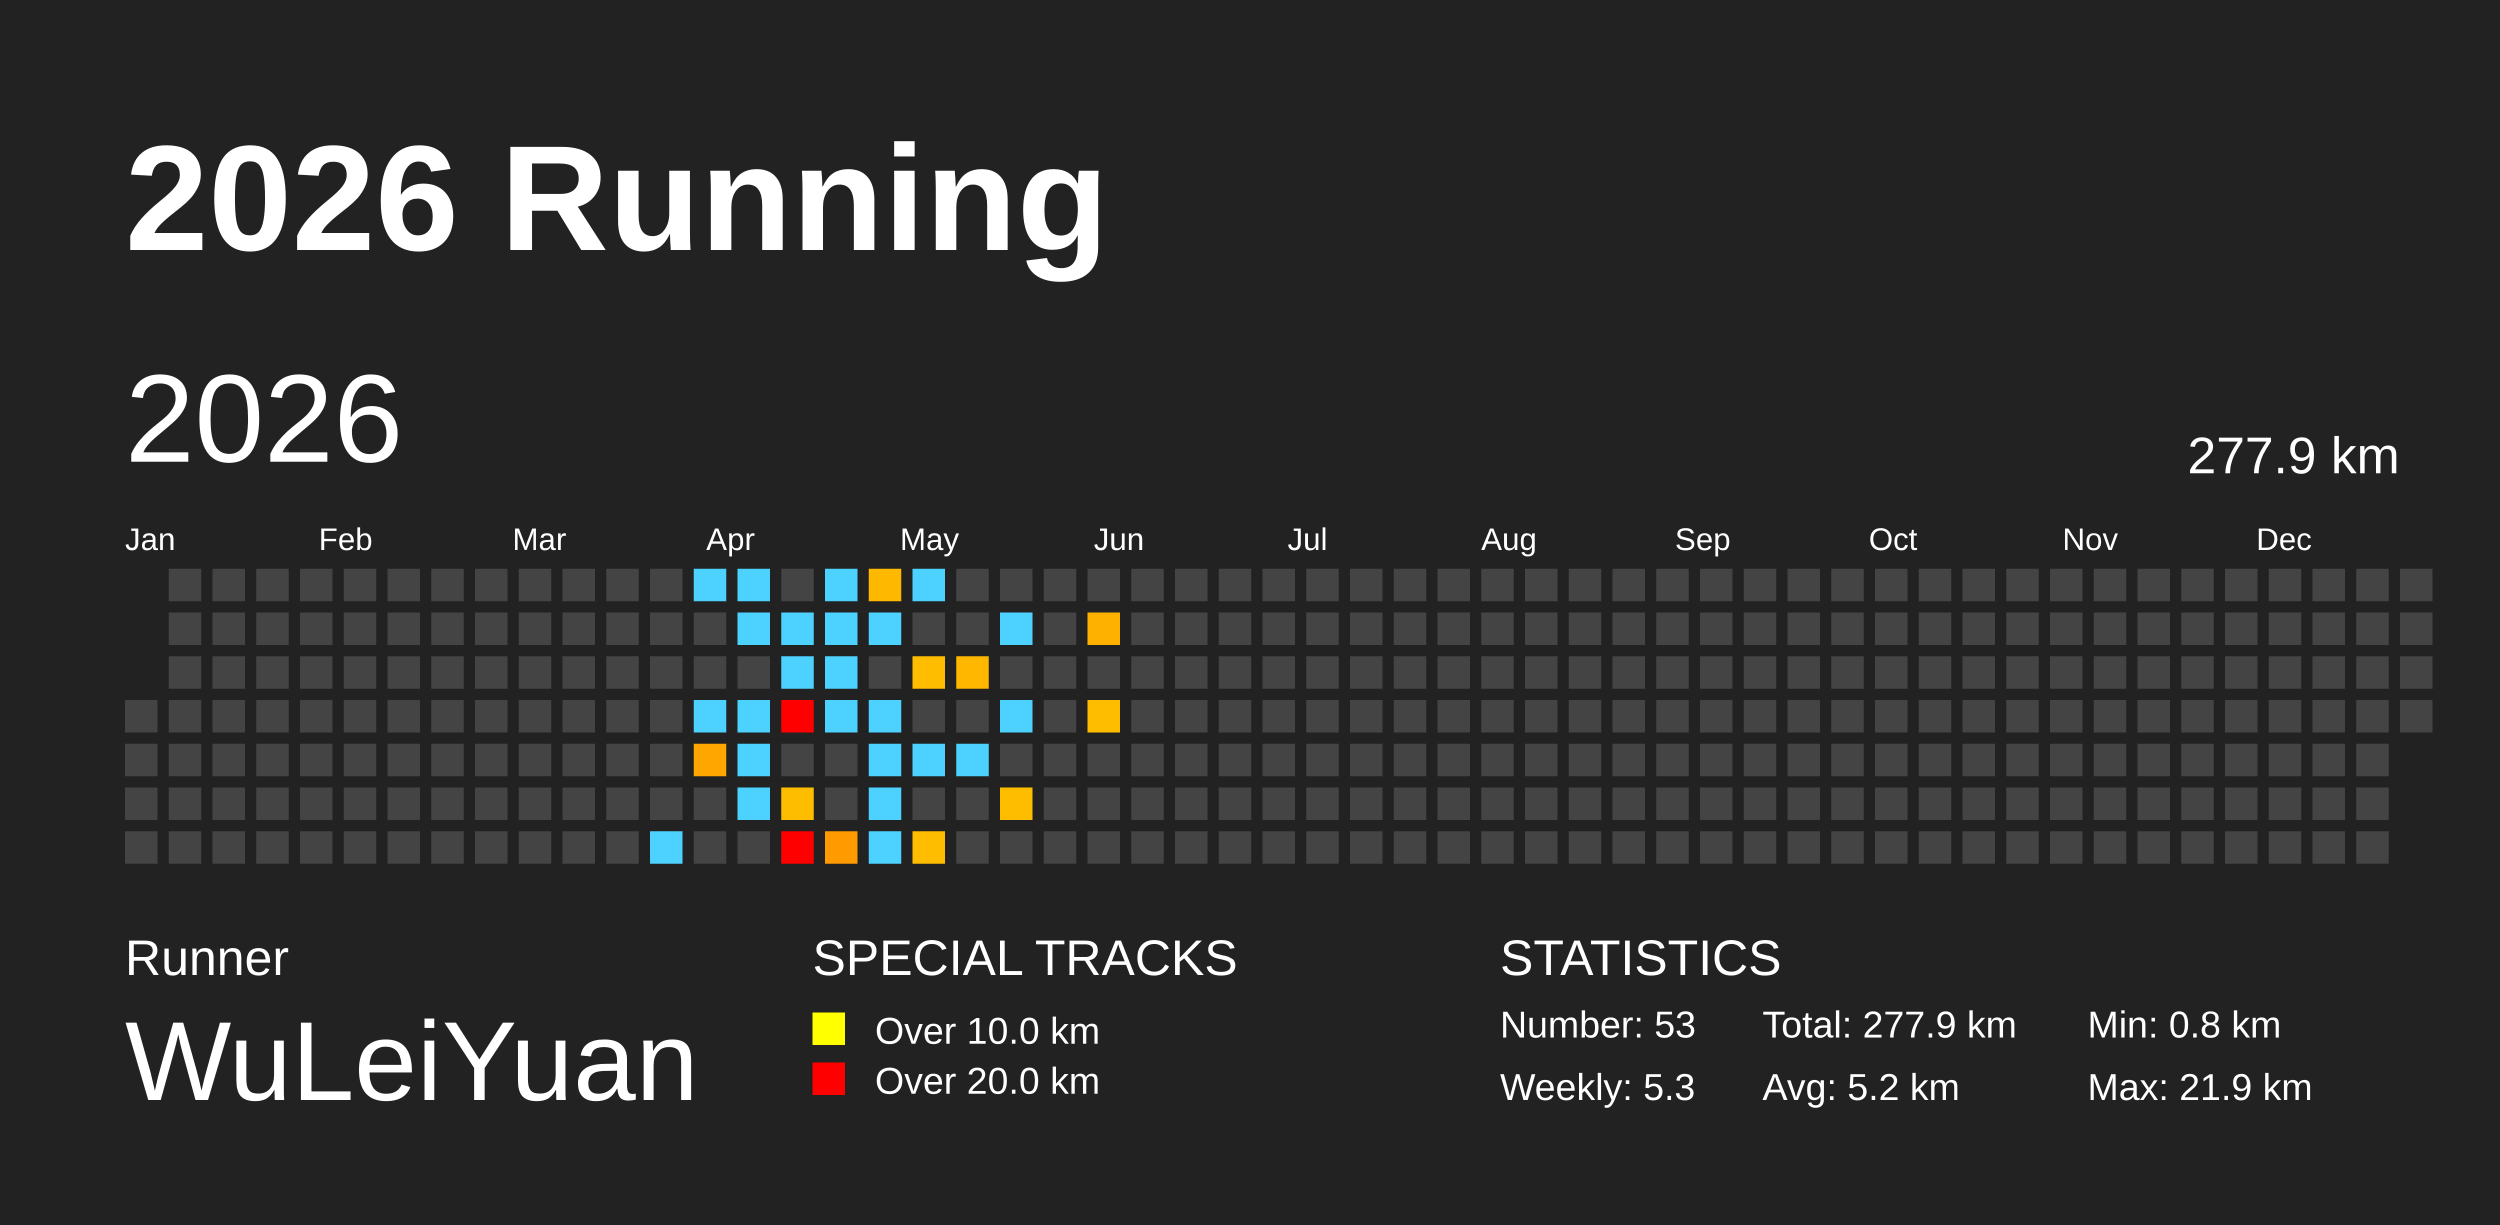
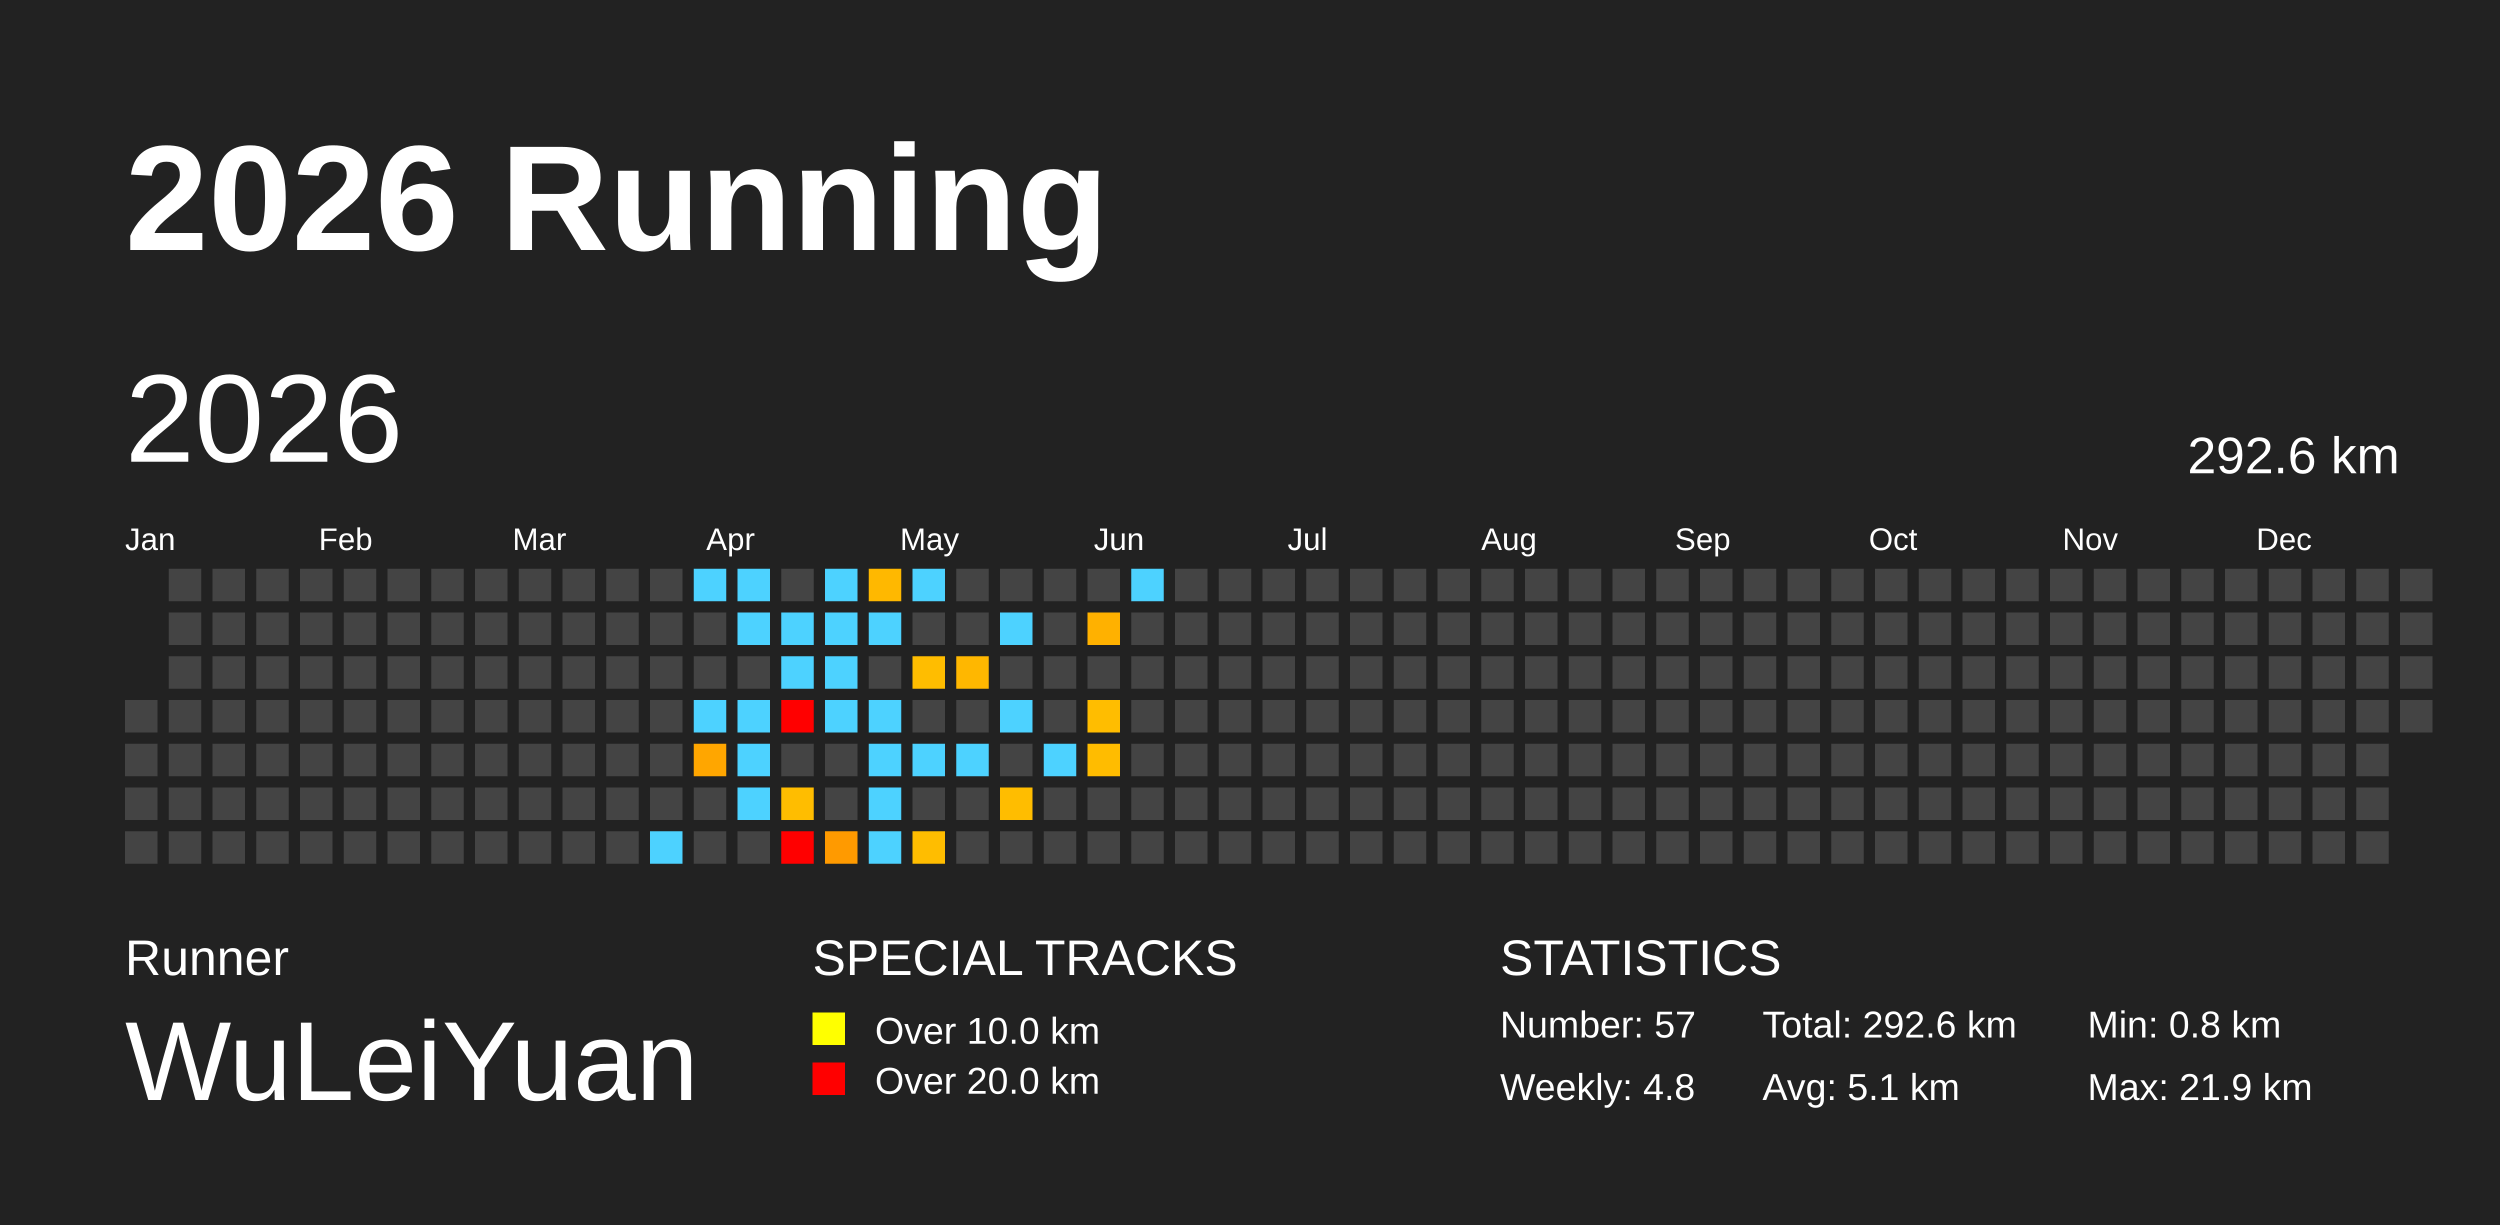
<svg xmlns="http://www.w3.org/2000/svg" baseProfile="full" height="98mm" version="1.1" viewBox="0,0,200,98" width="200mm">
  <defs />
  <rect fill="#222222" height="98" width="200" x="0" y="0" />
  <text fill="#FFFFFF" style="font-size:12px; font-family:Arial; font-weight:bold;" x="10" y="20">2026 Running</text>
  <text fill="#FFFFFF" style="font-size:4px; font-family:Arial" x="10" y="78">Runner</text>
  <text fill="#FFFFFF" style="font-size:9px; font-family:Arial" x="10" y="88">WuLeiYuan</text>
  <text fill="#FFFFFF" style="font-size:4px; font-family:Arial" x="65" y="78">SPECIAL TRACKS</text>
  <rect fill="yellow" height="2.6" width="2.6" x="65" y="81" />
  <text fill="#FFFFFF" style="font-size:3px; font-family:Arial" x="70" y="83.5">Over 10.0 km</text>
  <rect fill="red" height="2.6" width="2.6" x="65" y="85" />
  <text fill="#FFFFFF" style="font-size:3px; font-family:Arial" x="70" y="87.5">Over 20.0 km</text>
  <text fill="#FFFFFF" style="font-size:4px; font-family:Arial" x="120" y="78">STATISTICS</text>
-   <text fill="#FFFFFF" style="font-size:3px; font-family:Arial" x="120" y="83">Number: 53</text>
-   <text fill="#FFFFFF" style="font-size:3px; font-family:Arial" x="120" y="88">Weekly: 5.3</text>
-   <text fill="#FFFFFF" style="font-size:3px; font-family:Arial" x="141" y="83">Total: 277.9 km</text>
-   <text fill="#FFFFFF" style="font-size:3px; font-family:Arial" x="141" y="88">Avg: 5.2 km</text>
+   <text fill="#FFFFFF" style="font-size:3px; font-family:Arial" x="120" y="83">Number: 57</text>
+   <text fill="#FFFFFF" style="font-size:3px; font-family:Arial" x="120" y="88">Weekly: 4.8</text>
+   <text fill="#FFFFFF" style="font-size:3px; font-family:Arial" x="141" y="83">Total: 292.6 km</text>
+   <text fill="#FFFFFF" style="font-size:3px; font-family:Arial" x="141" y="88">Avg: 5.1 km</text>
  <text fill="#FFFFFF" style="font-size:3px; font-family:Arial" x="167" y="83">Min: 0.8 km</text>
  <text fill="#FFFFFF" style="font-size:3px; font-family:Arial" x="167" y="88">Max: 21.9 km</text>
  <text dominant-baseline="hanging" fill="#FFFFFF" style="font-size:10.0px; font-family:Arial;" x="10" y="30">2026</text>
-   <text dominant-baseline="hanging" fill="#FFFFFF" style="font-size:4.125px; font-family:Arial;" x="175" y="35">277.9 km</text>
+   <text dominant-baseline="hanging" fill="#FFFFFF" style="font-size:4.125px; font-family:Arial;" x="175" y="35">292.6 km</text>
  <text fill="#FFFFFF" style="font-size:2.5px; font-family:Arial" x="10.0" y="44">Jan</text>
  <text fill="#FFFFFF" style="font-size:2.5px; font-family:Arial" x="25.5" y="44">Feb</text>
  <text fill="#FFFFFF" style="font-size:2.5px; font-family:Arial" x="41.0" y="44">Mar</text>
  <text fill="#FFFFFF" style="font-size:2.5px; font-family:Arial" x="56.5" y="44">Apr</text>
  <text fill="#FFFFFF" style="font-size:2.5px; font-family:Arial" x="72.0" y="44">May</text>
  <text fill="#FFFFFF" style="font-size:2.5px; font-family:Arial" x="87.5" y="44">Jun</text>
  <text fill="#FFFFFF" style="font-size:2.5px; font-family:Arial" x="103.0" y="44">Jul</text>
  <text fill="#FFFFFF" style="font-size:2.5px; font-family:Arial" x="118.5" y="44">Aug</text>
  <text fill="#FFFFFF" style="font-size:2.5px; font-family:Arial" x="134.0" y="44">Sep</text>
  <text fill="#FFFFFF" style="font-size:2.5px; font-family:Arial" x="149.5" y="44">Oct</text>
  <text fill="#FFFFFF" style="font-size:2.5px; font-family:Arial" x="165.0" y="44">Nov</text>
  <text fill="#FFFFFF" style="font-size:2.5px; font-family:Arial" x="180.5" y="44">Dec</text>
  <rect fill="#444444" height="2.6" width="2.6" x="10.0" y="56.0" />
  <rect fill="#444444" height="2.6" width="2.6" x="10.0" y="59.5" />
  <rect fill="#444444" height="2.6" width="2.6" x="10.0" y="63.0" />
  <rect fill="#444444" height="2.6" width="2.6" x="10.0" y="66.5" />
  <rect fill="#444444" height="2.6" width="2.6" x="13.5" y="45.5" />
  <rect fill="#444444" height="2.6" width="2.6" x="13.5" y="49.0" />
  <rect fill="#444444" height="2.6" width="2.6" x="13.5" y="52.5" />
  <rect fill="#444444" height="2.6" width="2.6" x="13.5" y="56.0" />
  <rect fill="#444444" height="2.6" width="2.6" x="13.5" y="59.5" />
  <rect fill="#444444" height="2.6" width="2.6" x="13.5" y="63.0" />
  <rect fill="#444444" height="2.6" width="2.6" x="13.5" y="66.5" />
  <rect fill="#444444" height="2.6" width="2.6" x="17.0" y="45.5" />
  <rect fill="#444444" height="2.6" width="2.6" x="17.0" y="49.0" />
  <rect fill="#444444" height="2.6" width="2.6" x="17.0" y="52.5" />
  <rect fill="#444444" height="2.6" width="2.6" x="17.0" y="56.0" />
  <rect fill="#444444" height="2.6" width="2.6" x="17.0" y="59.5" />
  <rect fill="#444444" height="2.6" width="2.6" x="17.0" y="63.0" />
  <rect fill="#444444" height="2.6" width="2.6" x="17.0" y="66.5" />
  <rect fill="#444444" height="2.6" width="2.6" x="20.5" y="45.5" />
  <rect fill="#444444" height="2.6" width="2.6" x="20.5" y="49.0" />
  <rect fill="#444444" height="2.6" width="2.6" x="20.5" y="52.5" />
  <rect fill="#444444" height="2.6" width="2.6" x="20.5" y="56.0" />
  <rect fill="#444444" height="2.6" width="2.6" x="20.5" y="59.5" />
  <rect fill="#444444" height="2.6" width="2.6" x="20.5" y="63.0" />
  <rect fill="#444444" height="2.6" width="2.6" x="20.5" y="66.5" />
  <rect fill="#444444" height="2.6" width="2.6" x="24.0" y="45.5" />
  <rect fill="#444444" height="2.6" width="2.6" x="24.0" y="49.0" />
  <rect fill="#444444" height="2.6" width="2.6" x="24.0" y="52.5" />
  <rect fill="#444444" height="2.6" width="2.6" x="24.0" y="56.0" />
  <rect fill="#444444" height="2.6" width="2.6" x="24.0" y="59.5" />
  <rect fill="#444444" height="2.6" width="2.6" x="24.0" y="63.0" />
  <rect fill="#444444" height="2.6" width="2.6" x="24.0" y="66.5" />
  <rect fill="#444444" height="2.6" width="2.6" x="27.5" y="45.5" />
  <rect fill="#444444" height="2.6" width="2.6" x="27.5" y="49.0" />
  <rect fill="#444444" height="2.6" width="2.6" x="27.5" y="52.5" />
  <rect fill="#444444" height="2.6" width="2.6" x="27.5" y="56.0" />
  <rect fill="#444444" height="2.6" width="2.6" x="27.5" y="59.5" />
  <rect fill="#444444" height="2.6" width="2.6" x="27.5" y="63.0" />
  <rect fill="#444444" height="2.6" width="2.6" x="27.5" y="66.5" />
  <rect fill="#444444" height="2.6" width="2.6" x="31.0" y="45.5" />
  <rect fill="#444444" height="2.6" width="2.6" x="31.0" y="49.0" />
  <rect fill="#444444" height="2.6" width="2.6" x="31.0" y="52.5" />
  <rect fill="#444444" height="2.6" width="2.6" x="31.0" y="56.0" />
  <rect fill="#444444" height="2.6" width="2.6" x="31.0" y="59.5" />
  <rect fill="#444444" height="2.6" width="2.6" x="31.0" y="63.0" />
  <rect fill="#444444" height="2.6" width="2.6" x="31.0" y="66.5" />
  <rect fill="#444444" height="2.6" width="2.6" x="34.5" y="45.5" />
  <rect fill="#444444" height="2.6" width="2.6" x="34.5" y="49.0" />
  <rect fill="#444444" height="2.6" width="2.6" x="34.5" y="52.5" />
  <rect fill="#444444" height="2.6" width="2.6" x="34.5" y="56.0" />
  <rect fill="#444444" height="2.6" width="2.6" x="34.5" y="59.5" />
  <rect fill="#444444" height="2.6" width="2.6" x="34.5" y="63.0" />
  <rect fill="#444444" height="2.6" width="2.6" x="34.5" y="66.5" />
  <rect fill="#444444" height="2.6" width="2.6" x="38.0" y="45.5" />
  <rect fill="#444444" height="2.6" width="2.6" x="38.0" y="49.0" />
  <rect fill="#444444" height="2.6" width="2.6" x="38.0" y="52.5" />
  <rect fill="#444444" height="2.6" width="2.6" x="38.0" y="56.0" />
  <rect fill="#444444" height="2.6" width="2.6" x="38.0" y="59.5" />
  <rect fill="#444444" height="2.6" width="2.6" x="38.0" y="63.0" />
  <rect fill="#444444" height="2.6" width="2.6" x="38.0" y="66.5" />
  <rect fill="#444444" height="2.6" width="2.6" x="41.5" y="45.5" />
  <rect fill="#444444" height="2.6" width="2.6" x="41.5" y="49.0" />
  <rect fill="#444444" height="2.6" width="2.6" x="41.5" y="52.5" />
  <rect fill="#444444" height="2.6" width="2.6" x="41.5" y="56.0" />
  <rect fill="#444444" height="2.6" width="2.6" x="41.5" y="59.5" />
  <rect fill="#444444" height="2.6" width="2.6" x="41.5" y="63.0" />
  <rect fill="#444444" height="2.6" width="2.6" x="41.5" y="66.5" />
  <rect fill="#444444" height="2.6" width="2.6" x="45.0" y="45.5" />
  <rect fill="#444444" height="2.6" width="2.6" x="45.0" y="49.0" />
  <rect fill="#444444" height="2.6" width="2.6" x="45.0" y="52.5" />
  <rect fill="#444444" height="2.6" width="2.6" x="45.0" y="56.0" />
  <rect fill="#444444" height="2.6" width="2.6" x="45.0" y="59.5" />
  <rect fill="#444444" height="2.6" width="2.6" x="45.0" y="63.0" />
  <rect fill="#444444" height="2.6" width="2.6" x="45.0" y="66.5" />
  <rect fill="#444444" height="2.6" width="2.6" x="48.5" y="45.5" />
  <rect fill="#444444" height="2.6" width="2.6" x="48.5" y="49.0" />
  <rect fill="#444444" height="2.6" width="2.6" x="48.5" y="52.5" />
  <rect fill="#444444" height="2.6" width="2.6" x="48.5" y="56.0" />
  <rect fill="#444444" height="2.6" width="2.6" x="48.5" y="59.5" />
  <rect fill="#444444" height="2.6" width="2.6" x="48.5" y="63.0" />
  <rect fill="#444444" height="2.6" width="2.6" x="48.5" y="66.5" />
  <rect fill="#444444" height="2.6" width="2.6" x="52.0" y="45.5" />
  <rect fill="#444444" height="2.6" width="2.6" x="52.0" y="49.0" />
  <rect fill="#444444" height="2.6" width="2.6" x="52.0" y="52.5" />
  <rect fill="#444444" height="2.6" width="2.6" x="52.0" y="56.0" />
  <rect fill="#444444" height="2.6" width="2.6" x="52.0" y="59.5" />
  <rect fill="#444444" height="2.6" width="2.6" x="52.0" y="63.0" />
  <rect fill="#4dd2ff" height="2.6" width="2.6" x="52.0" y="66.5" />
  <rect fill="#4dd2ff" height="2.6" width="2.6" x="55.5" y="45.5" />
  <rect fill="#444444" height="2.6" width="2.6" x="55.5" y="49.0" />
  <rect fill="#444444" height="2.6" width="2.6" x="55.5" y="52.5" />
  <rect fill="#4dd2ff" height="2.6" width="2.6" x="55.5" y="56.0" />
  <rect fill="#ffa600" height="2.6" width="2.6" x="55.5" y="59.5" />
  <rect fill="#444444" height="2.6" width="2.6" x="55.5" y="63.0" />
  <rect fill="#444444" height="2.6" width="2.6" x="55.5" y="66.5" />
  <rect fill="#4dd2ff" height="2.6" width="2.6" x="59.0" y="45.5" />
  <rect fill="#4dd2ff" height="2.6" width="2.6" x="59.0" y="49.0" />
  <rect fill="#444444" height="2.6" width="2.6" x="59.0" y="52.5" />
  <rect fill="#4dd2ff" height="2.6" width="2.6" x="59.0" y="56.0" />
  <rect fill="#4dd2ff" height="2.6" width="2.6" x="59.0" y="59.5" />
  <rect fill="#4dd2ff" height="2.6" width="2.6" x="59.0" y="63.0" />
  <rect fill="#444444" height="2.6" width="2.6" x="59.0" y="66.5" />
  <rect fill="#444444" height="2.6" width="2.6" x="62.5" y="45.5" />
  <rect fill="#4dd2ff" height="2.6" width="2.6" x="62.5" y="49.0" />
  <rect fill="#4dd2ff" height="2.6" width="2.6" x="62.5" y="52.5" />
  <rect fill="red" height="2.6" width="2.6" x="62.5" y="56.0" />
  <rect fill="#444444" height="2.6" width="2.6" x="62.5" y="59.5" />
  <rect fill="#ffbd00" height="2.6" width="2.6" x="62.5" y="63.0" />
  <rect fill="red" height="2.6" width="2.6" x="62.5" y="66.5" />
  <rect fill="#4dd2ff" height="2.6" width="2.6" x="66.0" y="45.5" />
  <rect fill="#4dd2ff" height="2.6" width="2.6" x="66.0" y="49.0" />
  <rect fill="#4dd2ff" height="2.6" width="2.6" x="66.0" y="52.5" />
  <rect fill="#4dd2ff" height="2.6" width="2.6" x="66.0" y="56.0" />
  <rect fill="#444444" height="2.6" width="2.6" x="66.0" y="59.5" />
  <rect fill="#444444" height="2.6" width="2.6" x="66.0" y="63.0" />
  <rect fill="#ff9a00" height="2.6" width="2.6" x="66.0" y="66.5" />
  <rect fill="#ffb800" height="2.6" width="2.6" x="69.5" y="45.5" />
  <rect fill="#4dd2ff" height="2.6" width="2.6" x="69.5" y="49.0" />
  <rect fill="#444444" height="2.6" width="2.6" x="69.5" y="52.5" />
  <rect fill="#4dd2ff" height="2.6" width="2.6" x="69.5" y="56.0" />
  <rect fill="#4dd2ff" height="2.6" width="2.6" x="69.5" y="59.5" />
  <rect fill="#4dd2ff" height="2.6" width="2.6" x="69.5" y="63.0" />
  <rect fill="#4dd2ff" height="2.6" width="2.6" x="69.5" y="66.5" />
  <rect fill="#4dd2ff" height="2.6" width="2.6" x="73.0" y="45.5" />
  <rect fill="#444444" height="2.6" width="2.6" x="73.0" y="49.0" />
  <rect fill="#ffbd00" height="2.6" width="2.6" x="73.0" y="52.5" />
  <rect fill="#444444" height="2.6" width="2.6" x="73.0" y="56.0" />
  <rect fill="#4dd2ff" height="2.6" width="2.6" x="73.0" y="59.5" />
  <rect fill="#444444" height="2.6" width="2.6" x="73.0" y="63.0" />
  <rect fill="#ffbd00" height="2.6" width="2.6" x="73.0" y="66.5" />
  <rect fill="#444444" height="2.6" width="2.6" x="76.5" y="45.5" />
  <rect fill="#444444" height="2.6" width="2.6" x="76.5" y="49.0" />
  <rect fill="#ffb700" height="2.6" width="2.6" x="76.5" y="52.5" />
  <rect fill="#444444" height="2.6" width="2.6" x="76.5" y="56.0" />
  <rect fill="#4dd2ff" height="2.6" width="2.6" x="76.5" y="59.5" />
  <rect fill="#444444" height="2.6" width="2.6" x="76.5" y="63.0" />
  <rect fill="#444444" height="2.6" width="2.6" x="76.5" y="66.5" />
  <rect fill="#444444" height="2.6" width="2.6" x="80.0" y="45.5" />
  <rect fill="#4dd2ff" height="2.6" width="2.6" x="80.0" y="49.0" />
  <rect fill="#444444" height="2.6" width="2.6" x="80.0" y="52.5" />
  <rect fill="#4dd2ff" height="2.6" width="2.6" x="80.0" y="56.0" />
  <rect fill="#444444" height="2.6" width="2.6" x="80.0" y="59.5" />
  <rect fill="#ffbd00" height="2.6" width="2.6" x="80.0" y="63.0" />
  <rect fill="#444444" height="2.6" width="2.6" x="80.0" y="66.5" />
  <rect fill="#444444" height="2.6" width="2.6" x="83.5" y="45.5" />
  <rect fill="#444444" height="2.6" width="2.6" x="83.5" y="49.0" />
  <rect fill="#444444" height="2.6" width="2.6" x="83.5" y="52.5" />
  <rect fill="#444444" height="2.6" width="2.6" x="83.5" y="56.0" />
-   <rect fill="#444444" height="2.6" width="2.6" x="83.5" y="59.5" />
+   <rect fill="#4dd2ff" height="2.6" width="2.6" x="83.5" y="59.5" />
  <rect fill="#444444" height="2.6" width="2.6" x="83.5" y="63.0" />
  <rect fill="#444444" height="2.6" width="2.6" x="83.5" y="66.5" />
  <rect fill="#444444" height="2.6" width="2.6" x="87.0" y="45.5" />
  <rect fill="#ffb100" height="2.6" width="2.6" x="87.0" y="49.0" />
  <rect fill="#444444" height="2.6" width="2.6" x="87.0" y="52.5" />
  <rect fill="#ffbd00" height="2.6" width="2.6" x="87.0" y="56.0" />
-   <rect fill="#444444" height="2.6" width="2.6" x="87.0" y="59.5" />
+   <rect fill="#ffbc00" height="2.6" width="2.6" x="87.0" y="59.5" />
  <rect fill="#444444" height="2.6" width="2.6" x="87.0" y="63.0" />
  <rect fill="#444444" height="2.6" width="2.6" x="87.0" y="66.5" />
-   <rect fill="#444444" height="2.6" width="2.6" x="90.5" y="45.5" />
+   <rect fill="#4dd2ff" height="2.6" width="2.6" x="90.5" y="45.5" />
  <rect fill="#444444" height="2.6" width="2.6" x="90.5" y="49.0" />
  <rect fill="#444444" height="2.6" width="2.6" x="90.5" y="52.5" />
  <rect fill="#444444" height="2.6" width="2.6" x="90.5" y="56.0" />
  <rect fill="#444444" height="2.6" width="2.6" x="90.5" y="59.5" />
  <rect fill="#444444" height="2.6" width="2.6" x="90.5" y="63.0" />
  <rect fill="#444444" height="2.6" width="2.6" x="90.5" y="66.5" />
  <rect fill="#444444" height="2.6" width="2.6" x="94.0" y="45.5" />
  <rect fill="#444444" height="2.6" width="2.6" x="94.0" y="49.0" />
  <rect fill="#444444" height="2.6" width="2.6" x="94.0" y="52.5" />
  <rect fill="#444444" height="2.6" width="2.6" x="94.0" y="56.0" />
  <rect fill="#444444" height="2.6" width="2.6" x="94.0" y="59.5" />
  <rect fill="#444444" height="2.6" width="2.6" x="94.0" y="63.0" />
  <rect fill="#444444" height="2.6" width="2.6" x="94.0" y="66.5" />
  <rect fill="#444444" height="2.6" width="2.6" x="97.5" y="45.5" />
  <rect fill="#444444" height="2.6" width="2.6" x="97.5" y="49.0" />
  <rect fill="#444444" height="2.6" width="2.6" x="97.5" y="52.5" />
  <rect fill="#444444" height="2.6" width="2.6" x="97.5" y="56.0" />
  <rect fill="#444444" height="2.6" width="2.6" x="97.5" y="59.5" />
  <rect fill="#444444" height="2.6" width="2.6" x="97.5" y="63.0" />
  <rect fill="#444444" height="2.6" width="2.6" x="97.5" y="66.5" />
  <rect fill="#444444" height="2.6" width="2.6" x="101.0" y="45.5" />
  <rect fill="#444444" height="2.6" width="2.6" x="101.0" y="49.0" />
  <rect fill="#444444" height="2.6" width="2.6" x="101.0" y="52.5" />
  <rect fill="#444444" height="2.6" width="2.6" x="101.0" y="56.0" />
  <rect fill="#444444" height="2.6" width="2.6" x="101.0" y="59.5" />
  <rect fill="#444444" height="2.6" width="2.6" x="101.0" y="63.0" />
  <rect fill="#444444" height="2.6" width="2.6" x="101.0" y="66.5" />
  <rect fill="#444444" height="2.6" width="2.6" x="104.5" y="45.5" />
  <rect fill="#444444" height="2.6" width="2.6" x="104.5" y="49.0" />
  <rect fill="#444444" height="2.6" width="2.6" x="104.5" y="52.5" />
  <rect fill="#444444" height="2.6" width="2.6" x="104.5" y="56.0" />
  <rect fill="#444444" height="2.6" width="2.6" x="104.5" y="59.5" />
  <rect fill="#444444" height="2.6" width="2.6" x="104.5" y="63.0" />
  <rect fill="#444444" height="2.6" width="2.6" x="104.5" y="66.5" />
  <rect fill="#444444" height="2.6" width="2.6" x="108.0" y="45.5" />
  <rect fill="#444444" height="2.6" width="2.6" x="108.0" y="49.0" />
  <rect fill="#444444" height="2.6" width="2.6" x="108.0" y="52.5" />
  <rect fill="#444444" height="2.6" width="2.6" x="108.0" y="56.0" />
  <rect fill="#444444" height="2.6" width="2.6" x="108.0" y="59.5" />
  <rect fill="#444444" height="2.6" width="2.6" x="108.0" y="63.0" />
  <rect fill="#444444" height="2.6" width="2.6" x="108.0" y="66.5" />
  <rect fill="#444444" height="2.6" width="2.6" x="111.5" y="45.5" />
  <rect fill="#444444" height="2.6" width="2.6" x="111.5" y="49.0" />
  <rect fill="#444444" height="2.6" width="2.6" x="111.5" y="52.5" />
  <rect fill="#444444" height="2.6" width="2.6" x="111.5" y="56.0" />
  <rect fill="#444444" height="2.6" width="2.6" x="111.5" y="59.5" />
  <rect fill="#444444" height="2.6" width="2.6" x="111.5" y="63.0" />
  <rect fill="#444444" height="2.6" width="2.6" x="111.5" y="66.5" />
  <rect fill="#444444" height="2.6" width="2.6" x="115.0" y="45.5" />
  <rect fill="#444444" height="2.6" width="2.6" x="115.0" y="49.0" />
  <rect fill="#444444" height="2.6" width="2.6" x="115.0" y="52.5" />
  <rect fill="#444444" height="2.6" width="2.6" x="115.0" y="56.0" />
  <rect fill="#444444" height="2.6" width="2.6" x="115.0" y="59.5" />
  <rect fill="#444444" height="2.6" width="2.6" x="115.0" y="63.0" />
  <rect fill="#444444" height="2.6" width="2.6" x="115.0" y="66.5" />
  <rect fill="#444444" height="2.6" width="2.6" x="118.5" y="45.5" />
  <rect fill="#444444" height="2.6" width="2.6" x="118.5" y="49.0" />
  <rect fill="#444444" height="2.6" width="2.6" x="118.5" y="52.5" />
  <rect fill="#444444" height="2.6" width="2.6" x="118.5" y="56.0" />
  <rect fill="#444444" height="2.6" width="2.6" x="118.5" y="59.5" />
  <rect fill="#444444" height="2.6" width="2.6" x="118.5" y="63.0" />
  <rect fill="#444444" height="2.6" width="2.6" x="118.5" y="66.5" />
  <rect fill="#444444" height="2.6" width="2.6" x="122.0" y="45.5" />
  <rect fill="#444444" height="2.6" width="2.6" x="122.0" y="49.0" />
  <rect fill="#444444" height="2.6" width="2.6" x="122.0" y="52.5" />
  <rect fill="#444444" height="2.6" width="2.6" x="122.0" y="56.0" />
  <rect fill="#444444" height="2.6" width="2.6" x="122.0" y="59.5" />
  <rect fill="#444444" height="2.6" width="2.6" x="122.0" y="63.0" />
  <rect fill="#444444" height="2.6" width="2.6" x="122.0" y="66.5" />
  <rect fill="#444444" height="2.6" width="2.6" x="125.5" y="45.5" />
  <rect fill="#444444" height="2.6" width="2.6" x="125.5" y="49.0" />
  <rect fill="#444444" height="2.6" width="2.6" x="125.5" y="52.5" />
  <rect fill="#444444" height="2.6" width="2.6" x="125.5" y="56.0" />
  <rect fill="#444444" height="2.6" width="2.6" x="125.5" y="59.5" />
  <rect fill="#444444" height="2.6" width="2.6" x="125.5" y="63.0" />
  <rect fill="#444444" height="2.6" width="2.6" x="125.5" y="66.5" />
  <rect fill="#444444" height="2.6" width="2.6" x="129.0" y="45.5" />
  <rect fill="#444444" height="2.6" width="2.6" x="129.0" y="49.0" />
  <rect fill="#444444" height="2.6" width="2.6" x="129.0" y="52.5" />
  <rect fill="#444444" height="2.6" width="2.6" x="129.0" y="56.0" />
  <rect fill="#444444" height="2.6" width="2.6" x="129.0" y="59.5" />
  <rect fill="#444444" height="2.6" width="2.6" x="129.0" y="63.0" />
  <rect fill="#444444" height="2.6" width="2.6" x="129.0" y="66.5" />
  <rect fill="#444444" height="2.6" width="2.6" x="132.5" y="45.5" />
  <rect fill="#444444" height="2.6" width="2.6" x="132.5" y="49.0" />
  <rect fill="#444444" height="2.6" width="2.6" x="132.5" y="52.5" />
  <rect fill="#444444" height="2.6" width="2.6" x="132.5" y="56.0" />
  <rect fill="#444444" height="2.6" width="2.6" x="132.5" y="59.5" />
  <rect fill="#444444" height="2.6" width="2.6" x="132.5" y="63.0" />
  <rect fill="#444444" height="2.6" width="2.6" x="132.5" y="66.5" />
  <rect fill="#444444" height="2.6" width="2.6" x="136.0" y="45.5" />
  <rect fill="#444444" height="2.6" width="2.6" x="136.0" y="49.0" />
  <rect fill="#444444" height="2.6" width="2.6" x="136.0" y="52.5" />
  <rect fill="#444444" height="2.6" width="2.6" x="136.0" y="56.0" />
  <rect fill="#444444" height="2.6" width="2.6" x="136.0" y="59.5" />
  <rect fill="#444444" height="2.6" width="2.6" x="136.0" y="63.0" />
  <rect fill="#444444" height="2.6" width="2.6" x="136.0" y="66.5" />
  <rect fill="#444444" height="2.6" width="2.6" x="139.5" y="45.5" />
  <rect fill="#444444" height="2.6" width="2.6" x="139.5" y="49.0" />
  <rect fill="#444444" height="2.6" width="2.6" x="139.5" y="52.5" />
  <rect fill="#444444" height="2.6" width="2.6" x="139.5" y="56.0" />
  <rect fill="#444444" height="2.6" width="2.6" x="139.5" y="59.5" />
  <rect fill="#444444" height="2.6" width="2.6" x="139.5" y="63.0" />
  <rect fill="#444444" height="2.6" width="2.6" x="139.5" y="66.5" />
  <rect fill="#444444" height="2.6" width="2.6" x="143.0" y="45.5" />
  <rect fill="#444444" height="2.6" width="2.6" x="143.0" y="49.0" />
  <rect fill="#444444" height="2.6" width="2.6" x="143.0" y="52.5" />
  <rect fill="#444444" height="2.6" width="2.6" x="143.0" y="56.0" />
  <rect fill="#444444" height="2.6" width="2.6" x="143.0" y="59.5" />
  <rect fill="#444444" height="2.6" width="2.6" x="143.0" y="63.0" />
  <rect fill="#444444" height="2.6" width="2.6" x="143.0" y="66.5" />
  <rect fill="#444444" height="2.6" width="2.6" x="146.5" y="45.5" />
  <rect fill="#444444" height="2.6" width="2.6" x="146.5" y="49.0" />
  <rect fill="#444444" height="2.6" width="2.6" x="146.5" y="52.5" />
  <rect fill="#444444" height="2.6" width="2.6" x="146.5" y="56.0" />
  <rect fill="#444444" height="2.6" width="2.6" x="146.5" y="59.5" />
  <rect fill="#444444" height="2.6" width="2.6" x="146.5" y="63.0" />
  <rect fill="#444444" height="2.6" width="2.6" x="146.5" y="66.5" />
  <rect fill="#444444" height="2.6" width="2.6" x="150.0" y="45.5" />
  <rect fill="#444444" height="2.6" width="2.6" x="150.0" y="49.0" />
  <rect fill="#444444" height="2.6" width="2.6" x="150.0" y="52.5" />
  <rect fill="#444444" height="2.6" width="2.6" x="150.0" y="56.0" />
  <rect fill="#444444" height="2.6" width="2.6" x="150.0" y="59.5" />
  <rect fill="#444444" height="2.6" width="2.6" x="150.0" y="63.0" />
  <rect fill="#444444" height="2.6" width="2.6" x="150.0" y="66.5" />
  <rect fill="#444444" height="2.6" width="2.6" x="153.5" y="45.5" />
  <rect fill="#444444" height="2.6" width="2.6" x="153.5" y="49.0" />
  <rect fill="#444444" height="2.6" width="2.6" x="153.5" y="52.5" />
  <rect fill="#444444" height="2.6" width="2.6" x="153.5" y="56.0" />
  <rect fill="#444444" height="2.6" width="2.6" x="153.5" y="59.5" />
  <rect fill="#444444" height="2.6" width="2.6" x="153.5" y="63.0" />
  <rect fill="#444444" height="2.6" width="2.6" x="153.5" y="66.5" />
  <rect fill="#444444" height="2.6" width="2.6" x="157.0" y="45.5" />
  <rect fill="#444444" height="2.6" width="2.6" x="157.0" y="49.0" />
  <rect fill="#444444" height="2.6" width="2.6" x="157.0" y="52.5" />
  <rect fill="#444444" height="2.6" width="2.6" x="157.0" y="56.0" />
  <rect fill="#444444" height="2.6" width="2.6" x="157.0" y="59.5" />
  <rect fill="#444444" height="2.6" width="2.6" x="157.0" y="63.0" />
  <rect fill="#444444" height="2.6" width="2.6" x="157.0" y="66.5" />
  <rect fill="#444444" height="2.6" width="2.6" x="160.5" y="45.5" />
  <rect fill="#444444" height="2.6" width="2.6" x="160.5" y="49.0" />
  <rect fill="#444444" height="2.6" width="2.6" x="160.5" y="52.5" />
  <rect fill="#444444" height="2.6" width="2.6" x="160.5" y="56.0" />
  <rect fill="#444444" height="2.6" width="2.6" x="160.5" y="59.5" />
  <rect fill="#444444" height="2.6" width="2.6" x="160.5" y="63.0" />
  <rect fill="#444444" height="2.6" width="2.6" x="160.5" y="66.5" />
  <rect fill="#444444" height="2.6" width="2.6" x="164.0" y="45.5" />
  <rect fill="#444444" height="2.6" width="2.6" x="164.0" y="49.0" />
  <rect fill="#444444" height="2.6" width="2.6" x="164.0" y="52.5" />
  <rect fill="#444444" height="2.6" width="2.6" x="164.0" y="56.0" />
  <rect fill="#444444" height="2.6" width="2.6" x="164.0" y="59.5" />
  <rect fill="#444444" height="2.6" width="2.6" x="164.0" y="63.0" />
  <rect fill="#444444" height="2.6" width="2.6" x="164.0" y="66.5" />
  <rect fill="#444444" height="2.6" width="2.6" x="167.5" y="45.5" />
  <rect fill="#444444" height="2.6" width="2.6" x="167.5" y="49.0" />
  <rect fill="#444444" height="2.6" width="2.6" x="167.5" y="52.5" />
  <rect fill="#444444" height="2.6" width="2.6" x="167.5" y="56.0" />
  <rect fill="#444444" height="2.6" width="2.6" x="167.5" y="59.5" />
  <rect fill="#444444" height="2.6" width="2.6" x="167.5" y="63.0" />
  <rect fill="#444444" height="2.6" width="2.6" x="167.5" y="66.5" />
  <rect fill="#444444" height="2.6" width="2.6" x="171.0" y="45.5" />
  <rect fill="#444444" height="2.6" width="2.6" x="171.0" y="49.0" />
  <rect fill="#444444" height="2.6" width="2.6" x="171.0" y="52.5" />
  <rect fill="#444444" height="2.6" width="2.6" x="171.0" y="56.0" />
  <rect fill="#444444" height="2.6" width="2.6" x="171.0" y="59.5" />
  <rect fill="#444444" height="2.6" width="2.6" x="171.0" y="63.0" />
  <rect fill="#444444" height="2.6" width="2.6" x="171.0" y="66.5" />
  <rect fill="#444444" height="2.6" width="2.6" x="174.5" y="45.5" />
  <rect fill="#444444" height="2.6" width="2.6" x="174.5" y="49.0" />
  <rect fill="#444444" height="2.6" width="2.6" x="174.5" y="52.5" />
  <rect fill="#444444" height="2.6" width="2.6" x="174.5" y="56.0" />
  <rect fill="#444444" height="2.6" width="2.6" x="174.5" y="59.5" />
  <rect fill="#444444" height="2.6" width="2.6" x="174.5" y="63.0" />
  <rect fill="#444444" height="2.6" width="2.6" x="174.5" y="66.5" />
  <rect fill="#444444" height="2.6" width="2.6" x="178.0" y="45.5" />
  <rect fill="#444444" height="2.6" width="2.6" x="178.0" y="49.0" />
  <rect fill="#444444" height="2.6" width="2.6" x="178.0" y="52.5" />
  <rect fill="#444444" height="2.6" width="2.6" x="178.0" y="56.0" />
  <rect fill="#444444" height="2.6" width="2.6" x="178.0" y="59.5" />
  <rect fill="#444444" height="2.6" width="2.6" x="178.0" y="63.0" />
  <rect fill="#444444" height="2.6" width="2.6" x="178.0" y="66.5" />
  <rect fill="#444444" height="2.6" width="2.6" x="181.5" y="45.5" />
  <rect fill="#444444" height="2.6" width="2.6" x="181.5" y="49.0" />
  <rect fill="#444444" height="2.6" width="2.6" x="181.5" y="52.5" />
  <rect fill="#444444" height="2.6" width="2.6" x="181.5" y="56.0" />
  <rect fill="#444444" height="2.6" width="2.6" x="181.5" y="59.5" />
  <rect fill="#444444" height="2.6" width="2.6" x="181.5" y="63.0" />
  <rect fill="#444444" height="2.6" width="2.6" x="181.5" y="66.5" />
  <rect fill="#444444" height="2.6" width="2.6" x="185.0" y="45.5" />
  <rect fill="#444444" height="2.6" width="2.6" x="185.0" y="49.0" />
  <rect fill="#444444" height="2.6" width="2.6" x="185.0" y="52.5" />
  <rect fill="#444444" height="2.6" width="2.6" x="185.0" y="56.0" />
  <rect fill="#444444" height="2.6" width="2.6" x="185.0" y="59.5" />
  <rect fill="#444444" height="2.6" width="2.6" x="185.0" y="63.0" />
  <rect fill="#444444" height="2.6" width="2.6" x="185.0" y="66.5" />
  <rect fill="#444444" height="2.6" width="2.6" x="188.5" y="45.5" />
  <rect fill="#444444" height="2.6" width="2.6" x="188.5" y="49.0" />
  <rect fill="#444444" height="2.6" width="2.6" x="188.5" y="52.5" />
  <rect fill="#444444" height="2.6" width="2.6" x="188.5" y="56.0" />
  <rect fill="#444444" height="2.6" width="2.6" x="188.5" y="59.5" />
  <rect fill="#444444" height="2.6" width="2.6" x="188.5" y="63.0" />
  <rect fill="#444444" height="2.6" width="2.6" x="188.5" y="66.5" />
  <rect fill="#444444" height="2.6" width="2.6" x="192.0" y="45.5" />
  <rect fill="#444444" height="2.6" width="2.6" x="192.0" y="49.0" />
  <rect fill="#444444" height="2.6" width="2.6" x="192.0" y="52.5" />
  <rect fill="#444444" height="2.6" width="2.6" x="192.0" y="56.0" />
</svg>
